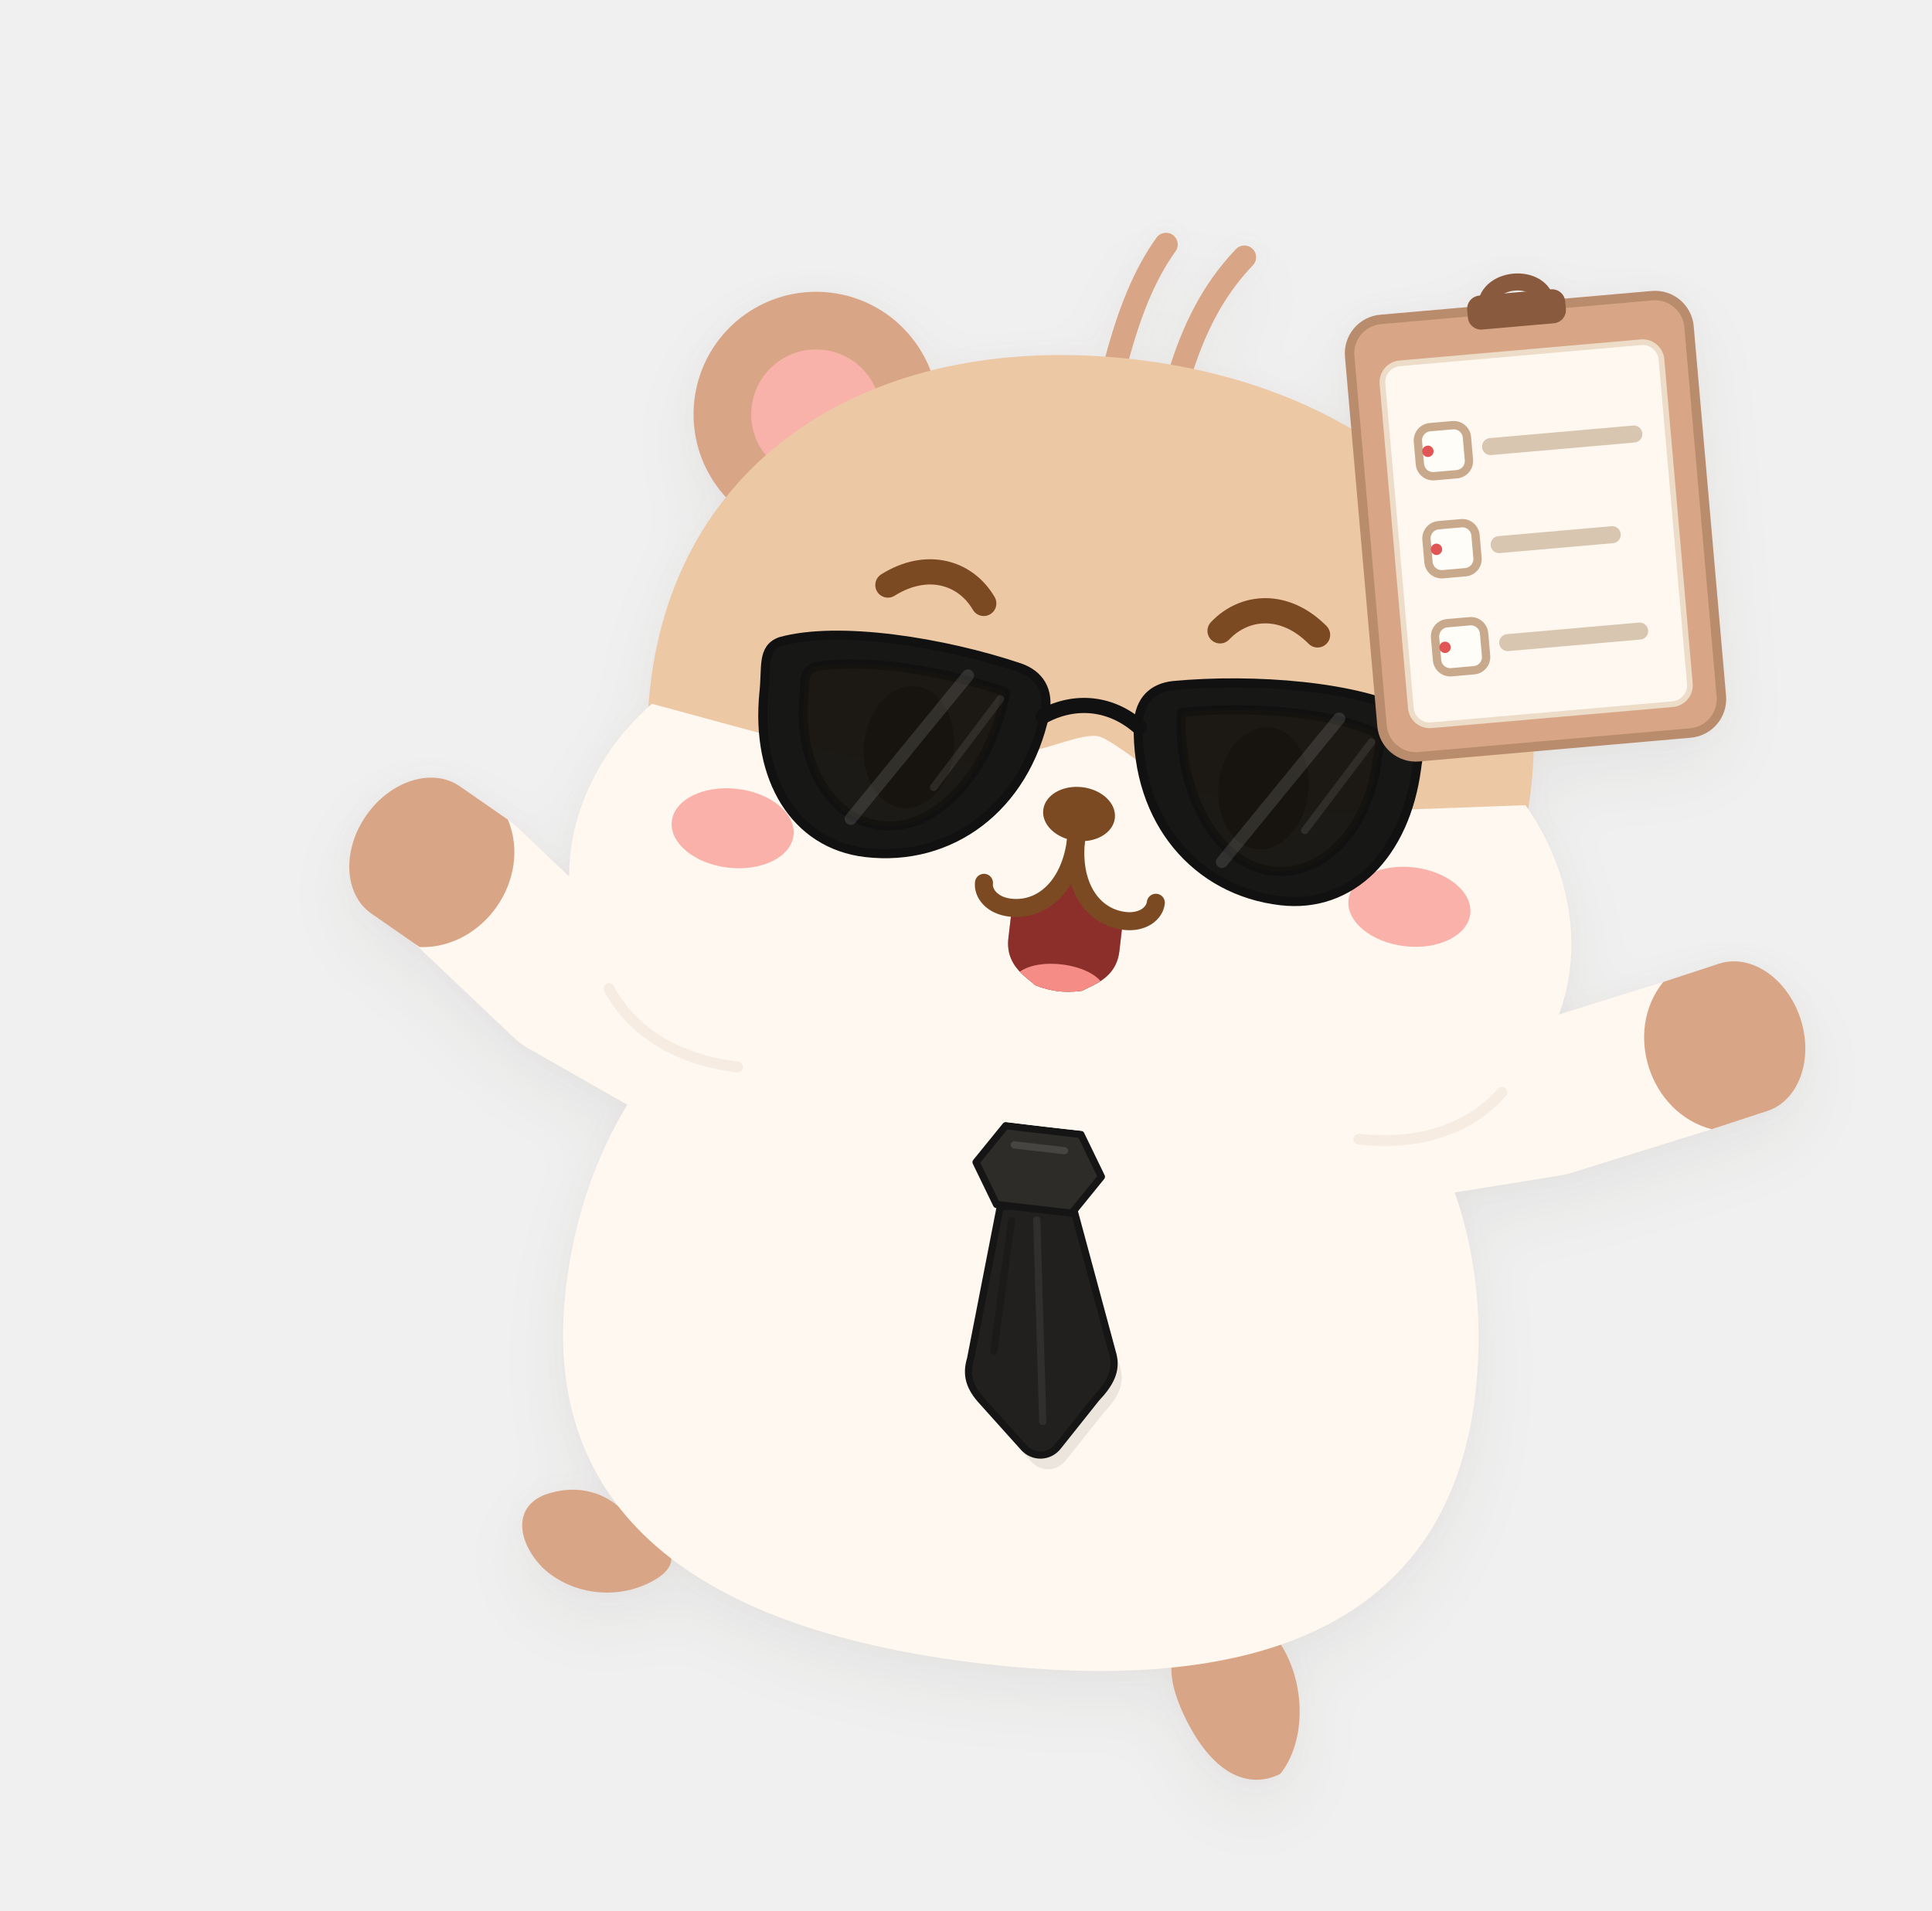
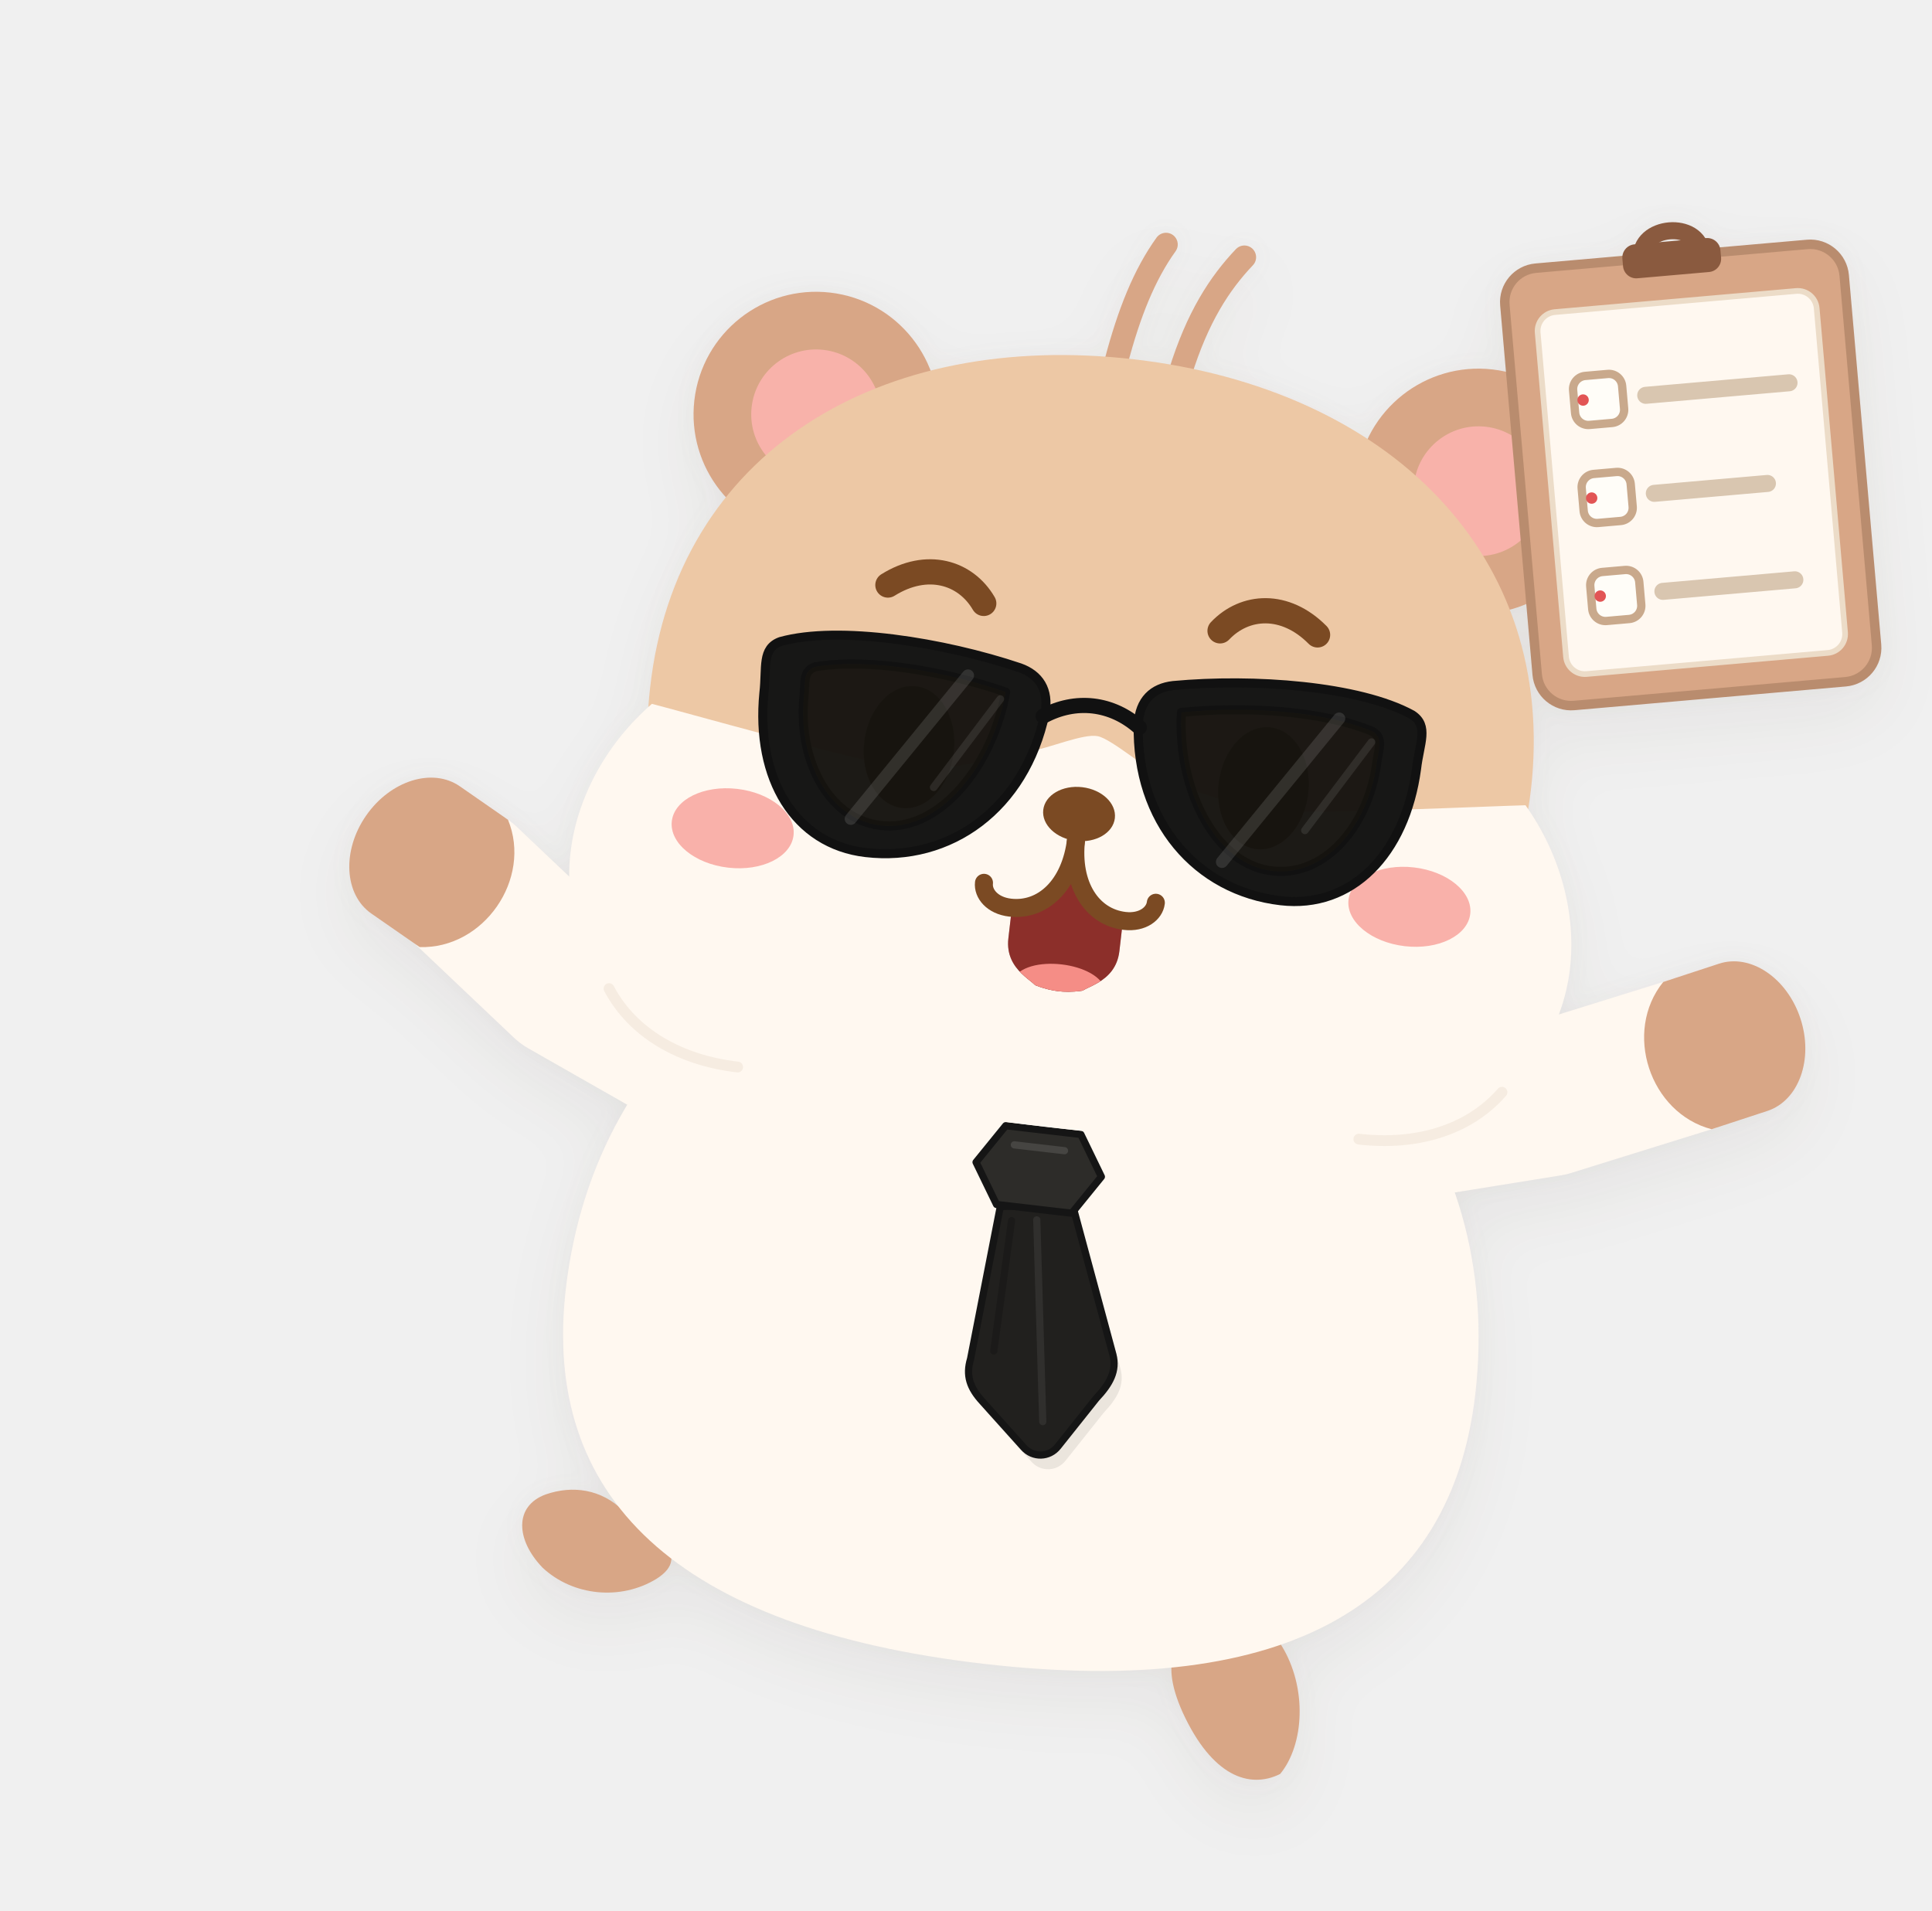
<svg xmlns="http://www.w3.org/2000/svg" viewBox="-74 -82 536 530" role="img" aria-labelledby="task-complete-loop-v2-title task-complete-loop-v2-desc" preserveAspectRatio="xMidYMid meet" style="overflow: visible;" id="hamster-task-complete-loop-v2" data-export="task-complete-loop-v2">
  <style id="task-complete-loop-v2-export-style">
:root { width: 100%; height: 100%; }
#hamster-task-complete-loop-v2 { overflow: visible; }
</style>
  <defs>
    <filter id="soft-lift" x="-8%" y="-8%" width="116%" height="116%" color-interpolation-filters="sRGB">
      <feGaussianBlur in="SourceAlpha" stdDeviation="2.8" result="soft-edge" />
      <feFlood flood-color="#8b735e" flood-opacity=".045" result="halo-color" />
      <feComposite in="halo-color" in2="soft-edge" operator="in" result="halo" />
      <feOffset in="SourceAlpha" dx="0" dy="8" result="shadow-offset" />
      <feGaussianBlur in="shadow-offset" stdDeviation="9" result="shadow-blur" />
      <feFlood flood-color="#3a2d23" flood-opacity=".055" result="shadow-color" />
      <feComposite in="shadow-color" in2="shadow-blur" operator="in" result="ambient-shadow" />
      <feMerge>
        <feMergeNode in="ambient-shadow" />
        <feMergeNode in="halo" />
        <feMergeNode in="SourceGraphic" />
      </feMerge>
    </filter>
    <clipPath id="task-complete-blush-clip" clipPathUnits="userSpaceOnUse">
      <path id="task-complete-blush-clip-path" d="M65 158.05 C73.658 159.197 124.475 167.488 137.15 167.61 C148.016 167.715 165.304 160.604 170.631 159.07 C175.958 157.536 184.918 152.344 188.938 152.7 C192.957 153.056 204.449 160.989 209.708 162.53 C214.967 164.071 229.851 168.141 240.065 167.68 C251.98 167.142 300.728 159.206 309 158.05 C330.823 182.232 335.771 222.073 303.033 245.546 C270.16 267.536 103.84 267.536 70.967 245.546 C37.953 222.114 42.961 182.191 65 158.05Z" />
    </clipPath>
    <clipPath id="task-complete-mouth-opening-clip" clipPathUnits="userSpaceOnUse">
      <path id="mouth-opening-clip-path" d="M 163 192.18 C 163 195.18 166 198.18 171 198.18 C 180 198.18 187 190.18 187 177.18 C 187 190.18 194 198.18 203 198.18 C 208 198.18 211 195.18 211 192.18 C 211 216.58 193 219.5 187 219.5 C 181 219.5 163 216.58 163 192.18 Z" />
    </clipPath>
    <clipPath id="task-complete-mouth-door-clip" clipPathUnits="userSpaceOnUse">
      <path id="mouth-door-clip-path" d="M 171.5 166 L 202.5 166 L 202.5 206.5 C 202.5 215.86 193 217.55 193 219.5 L 193 292 L 181 292 L 181 219.5 C 181 217.55 171.5 215.86 171.5 206.5 L 171.5 166 Z" />
    </clipPath>
  </defs>
  <style>
    #hamster-flat-master-v11 {
      transform-box: view-box;
      transform-origin: 187px 230px;
    }

    #left-foot { transform-box: view-box; transform-origin: 104px 405px; }
    #right-foot { transform-box: view-box; transform-origin: 270px 405px; }
    #left-hand { transform-box: view-box; transform-origin: 118px 257px; }
    #right-hand { transform-box: view-box; transform-origin: 256px 257px; }
    #left-ear { transform-box: view-box; transform-origin: 101px 73px; }
    #right-ear { transform-box: view-box; transform-origin: 286px 73px; }
    #body-belly { transform-box: view-box; transform-origin: 187px 322px; }
    #head-cap { transform-box: view-box; transform-origin: 187px 153px; }
    #cheek-muzzle { transform-box: view-box; transform-origin: 187px 208px; }
    #head-tufts { transform-box: view-box; transform-origin: 198px 48px; }
    #left-eye { transform-box: view-box; transform-origin: 138px 157px; }
    #right-eye { transform-box: view-box; transform-origin: 237px 157px; }
    #left-brow { transform-box: view-box; transform-origin: 140px 116px; }
    #right-brow { transform-box: view-box; transform-origin: 234px 116px; }
    #left-blush { transform-box: view-box; transform-origin: 92px 185px; }
    #right-blush { transform-box: view-box; transform-origin: 281px 185px; }
    #nose-mouth { transform-box: view-box; transform-origin: 187px 177px; }
    #tie { transform-box: view-box; transform-origin: 187px 263px; }
    #sunglasses { transform-box: view-box; transform-origin: 187px 157px; }
  </style>
  <g id="hamster-flat-master-v11" data-source="hamster-flat-layered-v10-soft-lift.svg" data-effect="soft-lift" data-adjustment="centered-face-and-tie" filter="url(#soft-lift)" fill-rule="evenodd" clip-rule="evenodd">
    <g id="task-complete-bg-stars" data-layer="task-complete-background-stars" style="pointer-events: none;">
      <g id="bg-star-top" data-role="background-sparkle" data-offset="0.08" data-speed="0.62" data-base-opacity="0.32" data-alpha="0.5" data-x="240" data-y="-12" opacity="0" transform="translate(240 -12) scale(0.594)" style="transform-box: view-box; transform-origin: 0px 0px;">
        <path d="M 0 -16.56 L 3.97 -3.97 L 16.56 0 L 3.97 3.97 L 0 16.56 L -3.97 3.97 L -16.56 0 L -3.97 -3.97 Z" fill="#fff7c6" opacity=".3" data-role="sparkle-glow" />
        <path d="M 0 -12 L 2.88 -2.88 L 12 0 L 2.88 2.88 L 0 12 L -2.88 2.88 L -12 0 L -2.88 -2.88 Z" fill="#f6bd3b" stroke="#fff0a8" stroke-width="1.92" stroke-linejoin="round" data-role="sparkle-fill" />
      </g>
      <g id="bg-star-right" data-role="background-sparkle" data-offset="0.42" data-speed="0.58" data-base-opacity="0.26" data-alpha="0.46" data-x="424" data-y="240" opacity="0" transform="translate(424 240) scale(0.544)" style="transform-box: view-box; transform-origin: 0px 0px;">
        <path d="M 0 -15.18 L 3.64 -3.64 L 15.18 0 L 3.64 3.64 L 0 15.18 L -3.64 3.64 L -15.18 0 L -3.64 -3.64 Z" fill="#fff7c6" opacity=".3" data-role="sparkle-glow" />
        <path d="M 0 -11 L 2.64 -2.64 L 11 0 L 2.64 2.64 L 0 11 L -2.64 2.64 L -11 0 L -2.64 -2.64 Z" fill="#f6bd3b" stroke="#fff0a8" stroke-width="1.76" stroke-linejoin="round" data-role="sparkle-fill" />
      </g>
      <g id="bg-star-lower" data-role="background-sparkle" data-offset="0.72" data-speed="0.68" data-base-opacity="0.22" data-alpha="0.4" data-x="330" data-y="196" opacity="0" transform="translate(330 196) scale(0.429)" style="transform-box: view-box; transform-origin: 0px 0px;">
        <path d="M 0 -8.97 L 2.15 -2.15 L 8.97 0 L 2.15 2.15 L 0 8.97 L -2.15 2.15 L -8.97 0 L -2.15 -2.15 Z" fill="#fff7c6" opacity=".3" data-role="sparkle-glow" />
        <path d="M 0 -6.5 L 1.56 -1.56 L 6.5 0 L 1.56 1.56 L 0 6.5 L -1.56 1.56 L -6.5 0 L -1.56 -1.56 Z" fill="#f6bd3b" stroke="#fff0a8" stroke-width="1.04" stroke-linejoin="round" data-role="sparkle-fill" />
      </g>
    </g>
    <g id="tail" data-part="tail" data-layer="behind-body" data-desc="hamster short tail, circle; resting at body center (behind belly), revealed by turn pages sliding sideways" data-pose-base="" style="transform-box: view-box; transform-origin: 0px 0px; display: none;" transform="rotate(6.62 257.18 328) translate(18.1 -26)">
      <circle id="tail-fill" cx="187" cy="356" r="22" fill="#d8a686" />
    </g>
    <g id="feet-layer" data-layer="behind-body">
      <g id="left-foot" data-part="left-foot" data-origin="104 405">
        <path id="left-foot-fill" data-part="foot-with-hidden-leg" d="M98.895 337.151 C92.845 331.144 84.803 330.047 77.376 332.641 C68.636 335.844 69.064 345.207 76.526 352.953 C84.955 360.841 98.258 362.15 108.196 356.009 C116.829 350.467 110.78 344.47 98.895 337.151 Z" fill="#d8a686" />
      </g>
      <g id="right-foot" data-part="right-foot" data-origin="270 405">
        <path id="right-foot-fill" data-part="foot-with-hidden-leg" d="M263.007 367.129 C268.447 361.016 275.325 364.773 281.489 374.499 C288.728 386.176 287.877 402.063 281.148 410.197 C272.577 414.439 262.24 410.77 254.138 393.171 C247.112 377.523 252.552 371.41 263.007 367.129 Z" fill="#d8a686" />
      </g>
    </g>
    <g id="body-layer" data-layer="body" data-pose-base="" style="transform-box: view-box; transform-origin: 0px 0px;" transform="rotate(6.62 257.18 328) translate(18.1 -26)">
      <g id="body-belly" data-part="body-belly" data-origin="187 322">
        <path id="body-belly-fill" d="M187 200 C113 200 60 251 60 322 C60 380 101 412 187 412 C273 412 314 380 314 322 C314 251 261 200 187 200Z" fill="#fff8f0" />
      </g>
    </g>
    <g id="tie" data-part="tie" data-origin="187 263" transform="rotate(6.62 257.18 328) translate(18.1 -26) translate(153 260)" data-pose-base="translate(153 260)" style="transform-box: view-box; transform-origin: 0px 0px; opacity: 1;">
      <g id="tie-blade-gravity" data-role="task-complete-tie-blade-gravity" transform="rotate(-8.32 34 24)" data-world-sway="-1.71">
        <path id="tie-shadow" d="M24 27 L44 27 L54 68 C55 72.5 53 76 49 80 L38 93 C35.5 96 31 96 28.5 93 L17.5 80 C14 76 13 72.5 14.5 68 Z" fill="#000000" opacity=".08" transform="translate(2 2)" />
        <path id="tie-blade" d="M24 24 L44 24 L54 66 C55 70.5 53 74 49 78 L38 91 C35.5 94 31 94 28.5 91 L17.5 78 C14 74 13 70.5 14.5 66 Z" fill="#21201e" stroke="#151515" stroke-width="2" stroke-linejoin="round" />
        <path id="tie-center-fold" d="M34 28 L34 84" fill="none" stroke="#ffffff" stroke-width="2" stroke-linecap="round" opacity=".07" />
        <path id="tie-left-fold" d="M27 28 L21 64" fill="none" stroke="#000000" stroke-width="2" stroke-linecap="round" opacity=".18" />
      </g>
      <path id="tie-knot" d="M23 3 L44 3 L51 14 L44 25 L23 25 L16 14 Z" fill="#2d2c29" stroke="#151515" stroke-width="2" stroke-linejoin="round" />
      <path id="tie-knot-highlight" d="M26 8 L40 8" fill="none" stroke="#ffffff" stroke-width="2" stroke-linecap="round" opacity=".12" />
    </g>
    <g id="hands-layer" data-layer="hands" data-pose-base="" style="transform-box: view-box; transform-origin: 0px 0px;" transform="rotate(6.62 257.18 328) translate(18.1 -26)">
      <g id="left-hand" data-part="left-hand" data-origin="118 257" style="transform-box: view-box; transform-origin: 0px 0px;">
        <path id="left-shoulder-inset" data-part="left-shoulder-inset" d="" style="display: none;" />
        <path id="left-hand-base" d="M124.6 268.75 L97 257 L50.48 237.2 L18.92 213.55" fill="none" stroke="#fff8f0" stroke-width="43" stroke-linecap="round" stroke-linejoin="round" data-motion="fk-upper-forearm-round-stroke" />
        <path id="left-paw-tip" d="M29.06 194.59 L14.71 186.91 C6.57 182.57 -4.59 187.53 -10.18 197.99 C-15.77 208.44 -13.7 220.49 -5.57 224.83 L8.78 232.51 C26.49 231.03 37.66 210.13 29.06 194.59 Z" fill="#d8a686" data-motion="rigid-v18-paw-tip-on-wrist" />
      </g>
      <g id="right-hand" data-part="right-hand" data-origin="256 257" style="transform-box: view-box; transform-origin: 0px 0px;">
        <path id="right-shoulder-inset" data-part="right-shoulder-inset" d="" style="display: none;" />
        <path id="right-hand-base" d="M247.13 260.15 L276 252 L324.66 238.26 L361.63 221.87" fill="none" stroke="#fff8f0" stroke-width="43" stroke-linecap="round" stroke-linejoin="round" data-motion="fk-upper-forearm-round-stroke" />
        <path id="right-paw-tip" d="M352.61 202.35 L367.39 195.53 C375.76 191.66 386.62 197.27 391.59 208.04 C396.56 218.8 393.79 230.7 385.42 234.57 L370.64 241.39 C353.06 238.89 343.11 217.37 352.61 202.35 Z" fill="#d8a686" data-motion="rigid-v18-paw-tip-on-wrist" />
      </g>
    </g>
    <g id="ears-layer" data-layer="ears" data-pose-base="" style="transform-box: view-box; transform-origin: 0px 0px;" transform="rotate(6.62 257.18 328) translate(18.1 -26)">
      <g id="left-ear" data-part="left-ear" data-origin="101 73">
        <circle id="left-ear-outer" cx="101" cy="73" r="34" fill="#d8a686" />
        <circle id="left-ear-inner" cx="101" cy="73" r="18" fill="#f8b2aa" />
      </g>
      <g id="right-ear" data-part="right-ear" data-origin="286 73">
        <circle id="right-ear-outer" cx="286" cy="73" r="34" fill="#d8a686" />
        <circle id="right-ear-inner" cx="286" cy="73" r="18" fill="#f8b2aa" />
      </g>
    </g>
    <g id="head-tufts" data-part="head-tufts" data-origin="198 48" data-pose-base="" style="transform-box: view-box; transform-origin: 0px 0px;" transform="rotate(6.62 257.18 328) translate(18.1 -26)">
      <path id="left-tuft" d="M182 49 C184 35 187 24 192 15" fill="none" stroke="#d8a686" stroke-width="6.5" stroke-linecap="round" />
      <path id="right-tuft" d="M200 50 C203 34 208 24 214 16" fill="none" stroke="#d8a686" stroke-width="6.5" stroke-linecap="round" />
    </g>
    <g id="head-layer" data-layer="head" data-pose-base="" style="transform-box: view-box; transform-origin: 0px 0px;" transform="rotate(6.62 257.18 328) translate(18.1 -26)">
      <g id="head-cap" data-part="head-cap" data-origin="187 153">
        <path id="head-cap-fill" d="M64 153.667 C63.701 87.855 115.85 47.673 187 47.673 C257.975 47.702 309.966 87.88 310 153.667 C310 215.414 257 254.414 187 254.414 C117 254.414 64 215.414 64 153.667Z" fill="#edc8a5" />
      </g>
      <g id="cheek-muzzle" data-part="cheek-muzzle" data-origin="187 208">
        <path id="cheek-muzzle-fill" d="M65 158.05 C73.658 159.197 124.475 167.488 137.15 167.61 C148.016 167.715 165.304 160.604 170.631 159.07 C175.958 157.536 184.918 152.344 188.938 152.7 C192.957 153.056 204.449 160.989 209.708 162.53 C214.967 164.071 229.851 168.141 240.065 167.68 C251.98 167.142 300.728 159.206 309 158.05 C330.823 182.232 335.771 222.073 303.033 245.546 C270.16 267.536 103.84 267.536 70.967 245.546 C37.953 222.114 42.961 182.191 65 158.05Z" fill="#fff8f0" />
      </g>
      <g id="cheek-creases" data-part="cheek-creases" opacity=".35">
        <path id="left-cheek-crease" d="M62.301 237.897 C70.249 249.48 84.222 255.398 100.251 255.398" fill="none" stroke="#e6d7c6" stroke-width="3" stroke-linecap="round" />
        <path id="right-cheek-crease" d="M311.699 237.897 C303.751 249.48 289.778 255.398 273.749 255.398" fill="none" stroke="#e6d7c6" stroke-width="3" stroke-linecap="round" />
      </g>
      <g id="task-complete-blush-clip-wrapper" data-layer="task-complete-blush-clip-host" clip-path="url(#task-complete-blush-clip)">
        <g id="task-complete-blush-transform" transform="translate(-0.753 4.753) translate(185.996 172) skewX(0) scale(1 1) translate(-185.996 -172)">
          <g id="blushes" data-part="blushes">
            <ellipse id="left-blush" cx="92" cy="185" rx="17" ry="11" fill="#f8aaa2" opacity=".9" data-origin="92 185" />
            <ellipse id="right-blush" cx="281" cy="185" rx="17" ry="11" fill="#f8aaa2" opacity=".9" data-origin="281 185" />
          </g>
        </g>
      </g>
    </g>
    <g id="face-layer" data-layer="face" data-pose-base="" style="transform-box: view-box; transform-origin: 0px 0px;" transform="rotate(6.62 257.18 328) translate(18.1 -26)  translate(-0.753 4.751) translate(185.996 172) skewX(0) scale(1 1) translate(-185.996 -172)">
      <g id="brows" data-part="brows" transform="translate(0 -3)">
        <path id="left-brow" d="M127 116 C137 108 148 110 154 118" fill="none" stroke="#7b4a23" stroke-width="7" stroke-linecap="round" data-origin="140 116" />
        <path id="right-brow" d="M247 116 C237 108 226 110 220 118" fill="none" stroke="#7b4a23" stroke-width="7" stroke-linecap="round" data-origin="234 116" />
      </g>
      <g id="eyes" data-part="eyes">
        <ellipse id="left-eye" cx="138" cy="157" rx="12.5" ry="17" fill="#5a300f" data-origin="138 157" />
        <ellipse id="right-eye" cx="237" cy="157" rx="12.5" ry="17" fill="#5a300f" data-origin="237 157" />
      </g>
      <g id="sunglasses" data-part="sunglasses" data-origin="187 157">
        <g id="left-sunglass" data-part="left-sunglass">
          <path id="left-sunglass-frame" d="M99.22 132 C114.76 125.7 144.16 126.96 166 131.58 C171.46 132.84 174.82 136.62 174.4 143.34 C171.88 170.22 152.98 187.44 129.46 187.44 C109.72 187.44 96.7 170.64 96.28 146.7 C96.28 139.56 94.18 134.52 99.22 132 Z M109.54 137.88 C123.82 133.68 145.66 134.94 162.88 138.72 C161.62 159.3 149.44 178.62 133.9 179.46 C118.78 180.3 107.86 164.76 107.44 146.7 C107.44 142.5 106.18 139.56 109.54 137.88 Z" fill="#171716" fill-rule="evenodd" stroke="#111111" stroke-width="2.52" stroke-linejoin="round" />
          <path id="left-sunglass-lens" d="M109.54 137.88 C123.82 133.68 145.66 134.94 162.88 138.72 C161.62 159.3 149.44 178.62 133.9 179.46 C118.78 180.3 107.86 164.76 107.44 146.7 C107.44 142.5 106.18 139.56 109.54 137.88 Z" fill="#16140f" opacity=".97" />
          <path id="left-lens-main-shine" d="M151.96 135.36 L124.24 178.62" fill="none" stroke="#ffffff" stroke-width="3.36" stroke-linecap="round" opacity=".12" />
          <path id="left-lens-small-shine" d="M161.62 140.82 L146.08 167.28" fill="none" stroke="#ffffff" stroke-width="2.1" stroke-linecap="round" opacity=".09" />
        </g>
        <g id="right-sunglass" data-part="right-sunglass">
          <path id="right-sunglass-frame" d="M275.62 132 C260.08 125.7 230.68 126.96 208.84 131.58 C203.38 132.84 200.02 136.62 200.44 143.34 C202.96 170.22 221.86 187.44 245.38 187.44 C265.12 187.44 278.14 170.64 278.56 146.7 C278.56 139.56 280.66 134.52 275.62 132 Z M265.3 137.88 C251.02 133.68 229.18 134.94 211.96 138.72 C213.22 159.3 225.4 178.62 240.94 179.46 C256.06 180.3 266.98 164.76 267.4 146.7 C267.4 142.5 268.66 139.56 265.3 137.88 Z" fill="#171716" fill-rule="evenodd" stroke="#111111" stroke-width="2.52" stroke-linejoin="round" />
          <path id="right-sunglass-lens" d="M265.3 137.88 C251.02 133.68 229.18 134.94 211.96 138.72 C213.22 159.3 225.4 178.62 240.94 179.46 C256.06 180.3 266.98 164.76 267.4 146.7 C267.4 142.5 268.66 139.56 265.3 137.88 Z" fill="#16140f" opacity=".97" />
          <path id="right-lens-main-shine" d="M255.64 135.36 L227.92 178.62" fill="none" stroke="#ffffff" stroke-width="3.36" stroke-linecap="round" opacity=".12" />
          <path id="right-lens-small-shine" d="M265.3 140.82 L249.76 167.28" fill="none" stroke="#ffffff" stroke-width="2.1" stroke-linecap="round" opacity=".09" />
        </g>
        <path id="sunglasses-bridge" d="M173.98 144.18 C182.38 138.3 192.46 138.3 200.86 144.18" fill="none" stroke="#111111" stroke-width="4.2" stroke-linecap="round" />
        <g id="task-complete-glasses-sparkles" data-layer="task-complete-glasses-sparkles" style="pointer-events: none;">
          <g id="glasses-star-left" data-role="glasses-sparkle" data-offset="0.14" data-speed="1.15" data-base-opacity="0.62" data-alpha="0.38" data-x="112" data-y="151" opacity="0" transform="translate(97.19 132.6) scale(0.429)" style="transform-box: view-box; transform-origin: 0px 0px;">
            <path d="M 0 -10.76 L 2.58 -2.58 L 10.76 0 L 2.58 2.58 L 0 10.76 L -2.58 2.58 L -10.76 0 L -2.58 -2.58 Z" fill="#ffffff" opacity=".42" data-role="sparkle-glow" />
            <path d="M 0 -7.8 L 1.87 -1.87 L 7.8 0 L 1.87 1.87 L 0 7.8 L -1.87 1.87 L -7.8 0 L -1.87 -1.87 Z" fill="#ffffff" stroke="#ffffff" stroke-width="1.25" stroke-linejoin="round" data-role="sparkle-fill" />
          </g>
        </g>
      </g>
      <g id="nose-mouth" data-part="nose-mouth" data-origin="187 177" data-mouth-rig="task-complete-mask-opening">
        <ellipse id="nose-fill" cx="187" cy="170" rx="10" ry="7.5" fill="#7b4a23" />
        <g id="mouth-interior-clipped" data-role="task-complete-mouth-interior-clipped" clip-path="url(#task-complete-mouth-opening-clip)" opacity="1">
          <g id="mouth-door-clipped" data-role="task-complete-mouth-door-clipped" clip-path="url(#task-complete-mouth-door-clip)">
            <path id="mouth-inner-shade" fill="#5b221f" opacity=".36" d="M 162 205 C 162 180.25 212 180.25 212 205 C 212 234.7 162 234.7 162 205 Z" />
            <path id="mouth-cavity-fill" fill="#8c2f2a" d="M 162 205 C 162 180.25 212 180.25 212 205 C 212 234.7 162 234.7 162 205 Z" />
            <path id="mouth-lower-cavity-fill" fill="#f58d86" d="M 174 218 C 176.34 210 197.66 210 200 218 L 203.64 283.5 L 170.36 283.5 Z" />
          </g>
        </g>
        <g id="mouth-visible-strokes" data-role="task-complete-mouth-visible-w-strokes">
          <path id="mouth-left" d="M187 177 C187 190 180 198 171 198 C166 198 163 195 163 192" fill="none" stroke="#7b4a23" stroke-width="5" stroke-linecap="round" stroke-linejoin="round" />
          <path id="mouth-right" d="M187 177 C187 190 194 198 203 198 C208 198 211 195 211 192" fill="none" stroke="#7b4a23" stroke-width="5" stroke-linecap="round" stroke-linejoin="round" />
        </g>
      </g>
    </g>
-     <g id="task-complete-board" data-layer="task-complete-one-shot-board" data-layer-order="above-hamster" transform="translate(352 64) rotate(-5) scale(1.05)" opacity="1" style="pointer-events: none; transform-box: view-box; transform-origin: 0px 0px;">
+     <g id="task-complete-board" data-layer="task-complete-one-shot-board" data-layer-order="above-hamster" transform="translate(390 50) rotate(-5 0 -58) scale(1.05)" opacity="1" style="pointer-events: none; transform-box: view-box; transform-origin: 0px 0px;">
      <rect id="board-back" x="-45" y="-58" width="90" height="116" rx="9" fill="#d8a686" stroke="#b98c6e" stroke-width="2.5" />
      <rect id="board-paper" x="-37" y="-46" width="74" height="96" rx="5" fill="#fff8f0" stroke="#ecdcc8" stroke-width="1.5" />
      <path id="board-clip-arch" d="M -8 -58 C -8 -67 8 -67 8 -58" fill="none" stroke="#8a5a3f" stroke-width="4.5" stroke-linecap="round" />
      <rect id="board-clip-bar" x="-13" y="-62" width="26" height="9" rx="3.5" fill="#8a5a3f" />
      <g id="board-rows" fill="none" opacity="1">
        <rect class="row-box" x="-29" y="-28.5" width="13" height="13" rx="3.5" fill="#fffdf8" stroke="#c9a98c" stroke-width="2.2" />
        <line class="row-text" x1="-10" y1="-22" x2="28" y2="-22" stroke="#d9c6b0" stroke-width="4.5" stroke-linecap="round" />
        <rect class="row-box" x="-29" y="-2.5" width="13" height="13" rx="3.5" fill="#fffdf8" stroke="#c9a98c" stroke-width="2.2" />
        <line class="row-text" x1="-10" y1="4" x2="20" y2="4" stroke="#d9c6b0" stroke-width="4.5" stroke-linecap="round" />
        <rect class="row-box" x="-29" y="23.5" width="13" height="13" rx="3.5" fill="#fffdf8" stroke="#c9a98c" stroke-width="2.2" />
        <line class="row-text" x1="-10" y1="30" x2="25" y2="30" stroke="#d9c6b0" stroke-width="4.5" stroke-linecap="round" />
      </g>
      <g id="board-ticks" fill="none" stroke-linecap="round" stroke-linejoin="round" opacity="1">
        <path id="board-tick-1" d="M -26.6 -22.2 L -23.6 -18.8 L -17.6 -26.4" stroke-width="3" stroke="#e25555" stroke-dasharray="0 18.22" />
        <path id="board-tick-2" d="M -26.6 3.8 L -23.6 7.2 L -17.6 -0.4" stroke-width="3" stroke="#e25555" stroke-dasharray="0 18.22" />
        <path id="board-tick-3" d="M -26.6 29.8 L -23.6 33.2 L -17.6 25.6" stroke-width="3" stroke="#e25555" stroke-dasharray="0 18.22" />
      </g>
      <g id="board-done" opacity="0" transform="scale(0.7)">
        <path id="board-done-under" d="M -17 4 L -5 16 L 19 -12" fill="none" stroke-linecap="round" stroke-linejoin="round" opacity=".25" stroke="#7fb069" stroke-width="12" stroke-dasharray="0 57.85" />
        <path id="board-done-main" d="M -17 4 L -5 16 L 19 -12" fill="none" stroke-linecap="round" stroke-linejoin="round" stroke="#7fb069" stroke-width="7" stroke-dasharray="0 57.85" />
      </g>
    </g>
    <g id="task-complete-confetti" data-layer="task-complete-one-shot-confetti" style="pointer-events: none;" />
  </g>
</svg>
